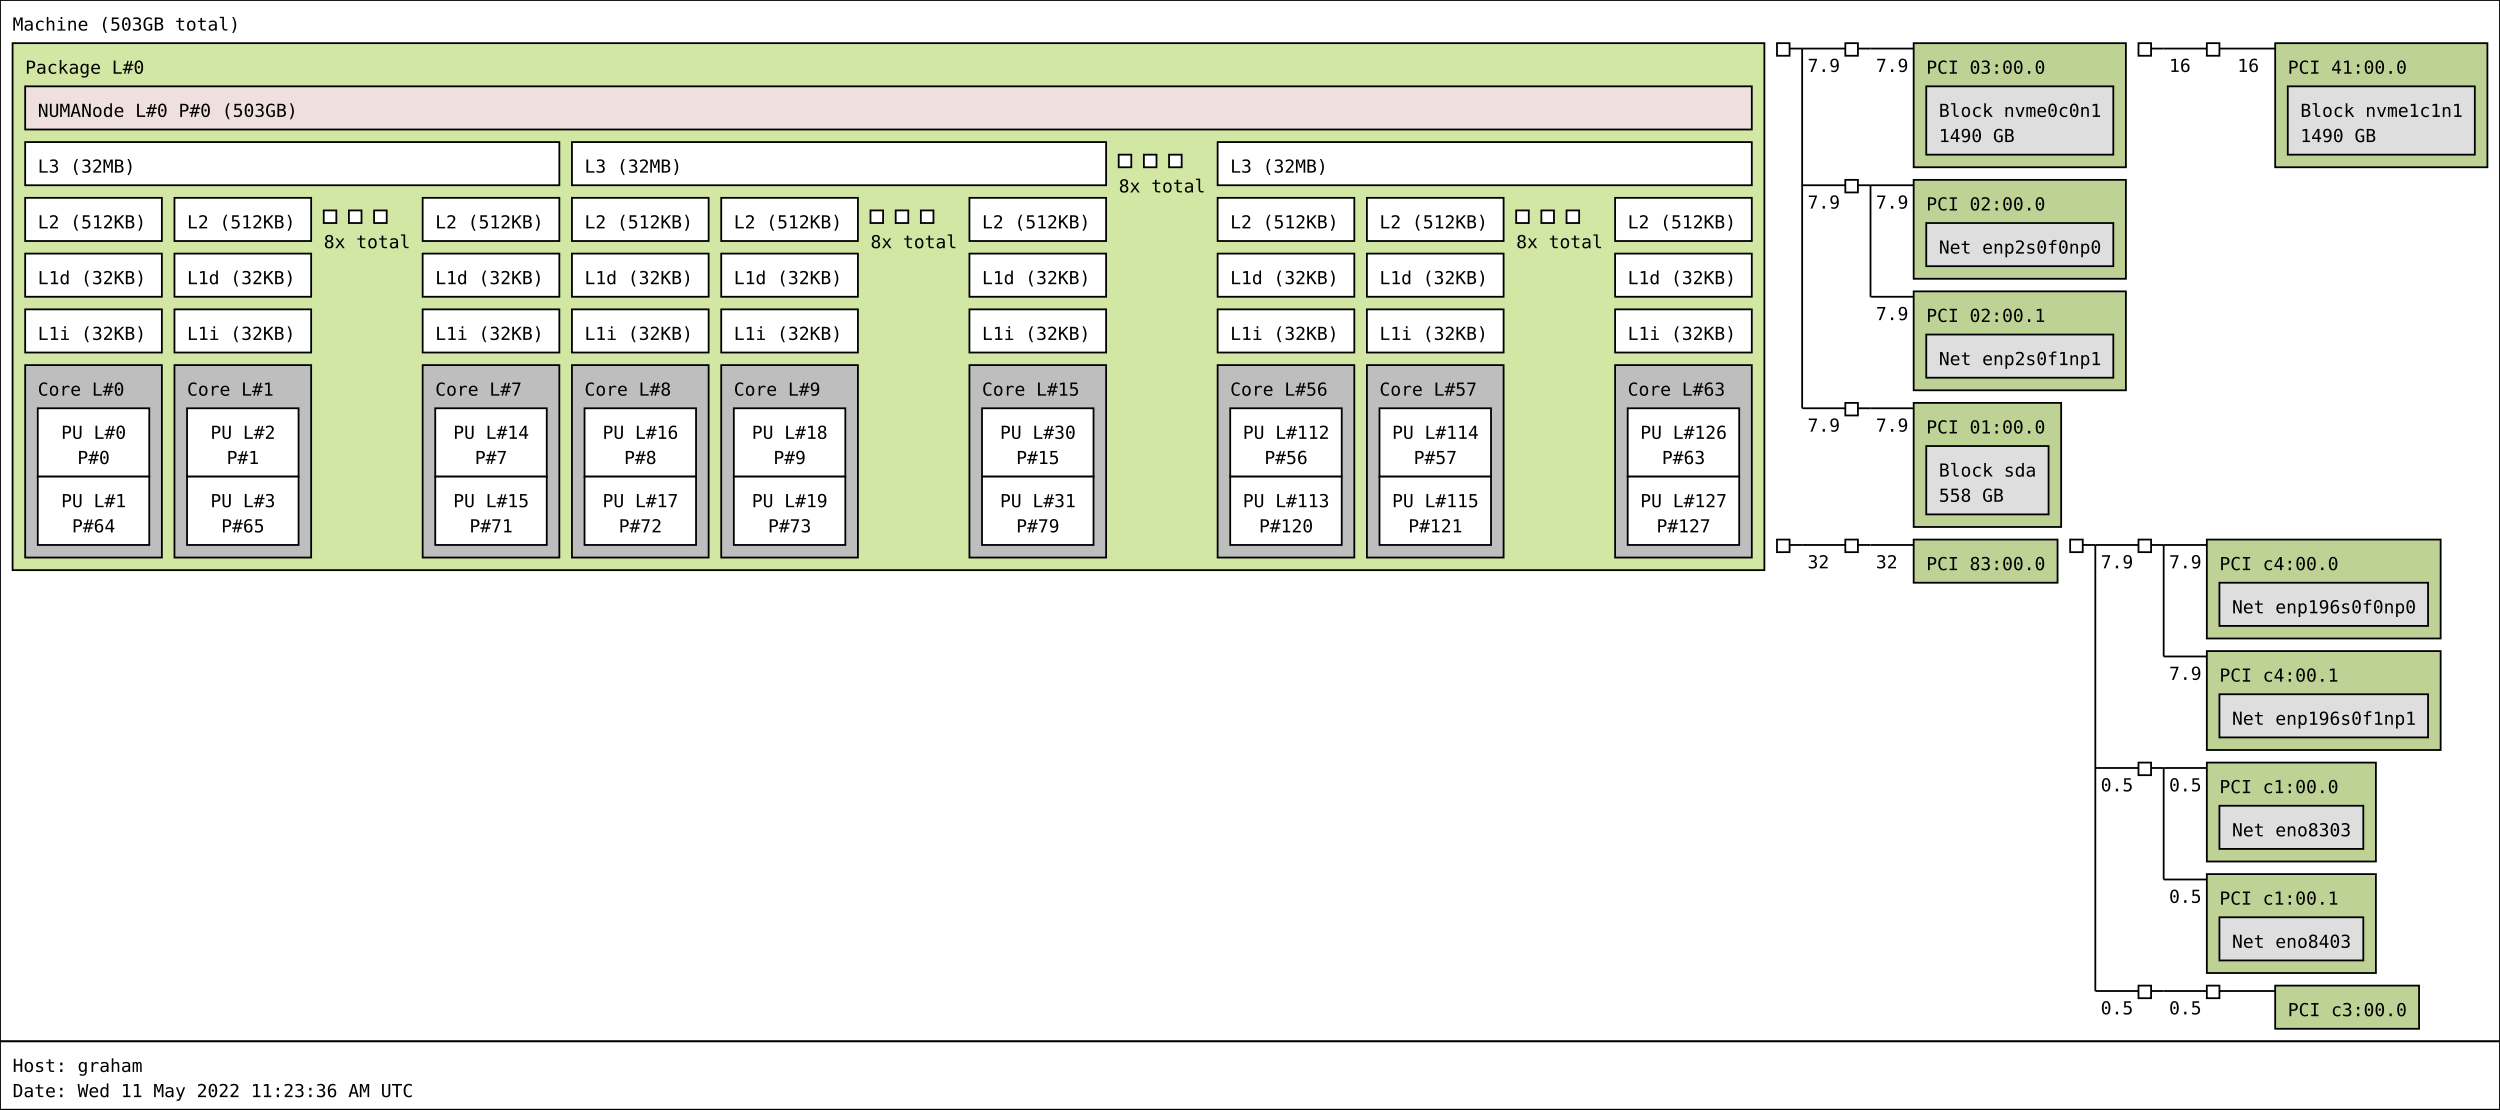
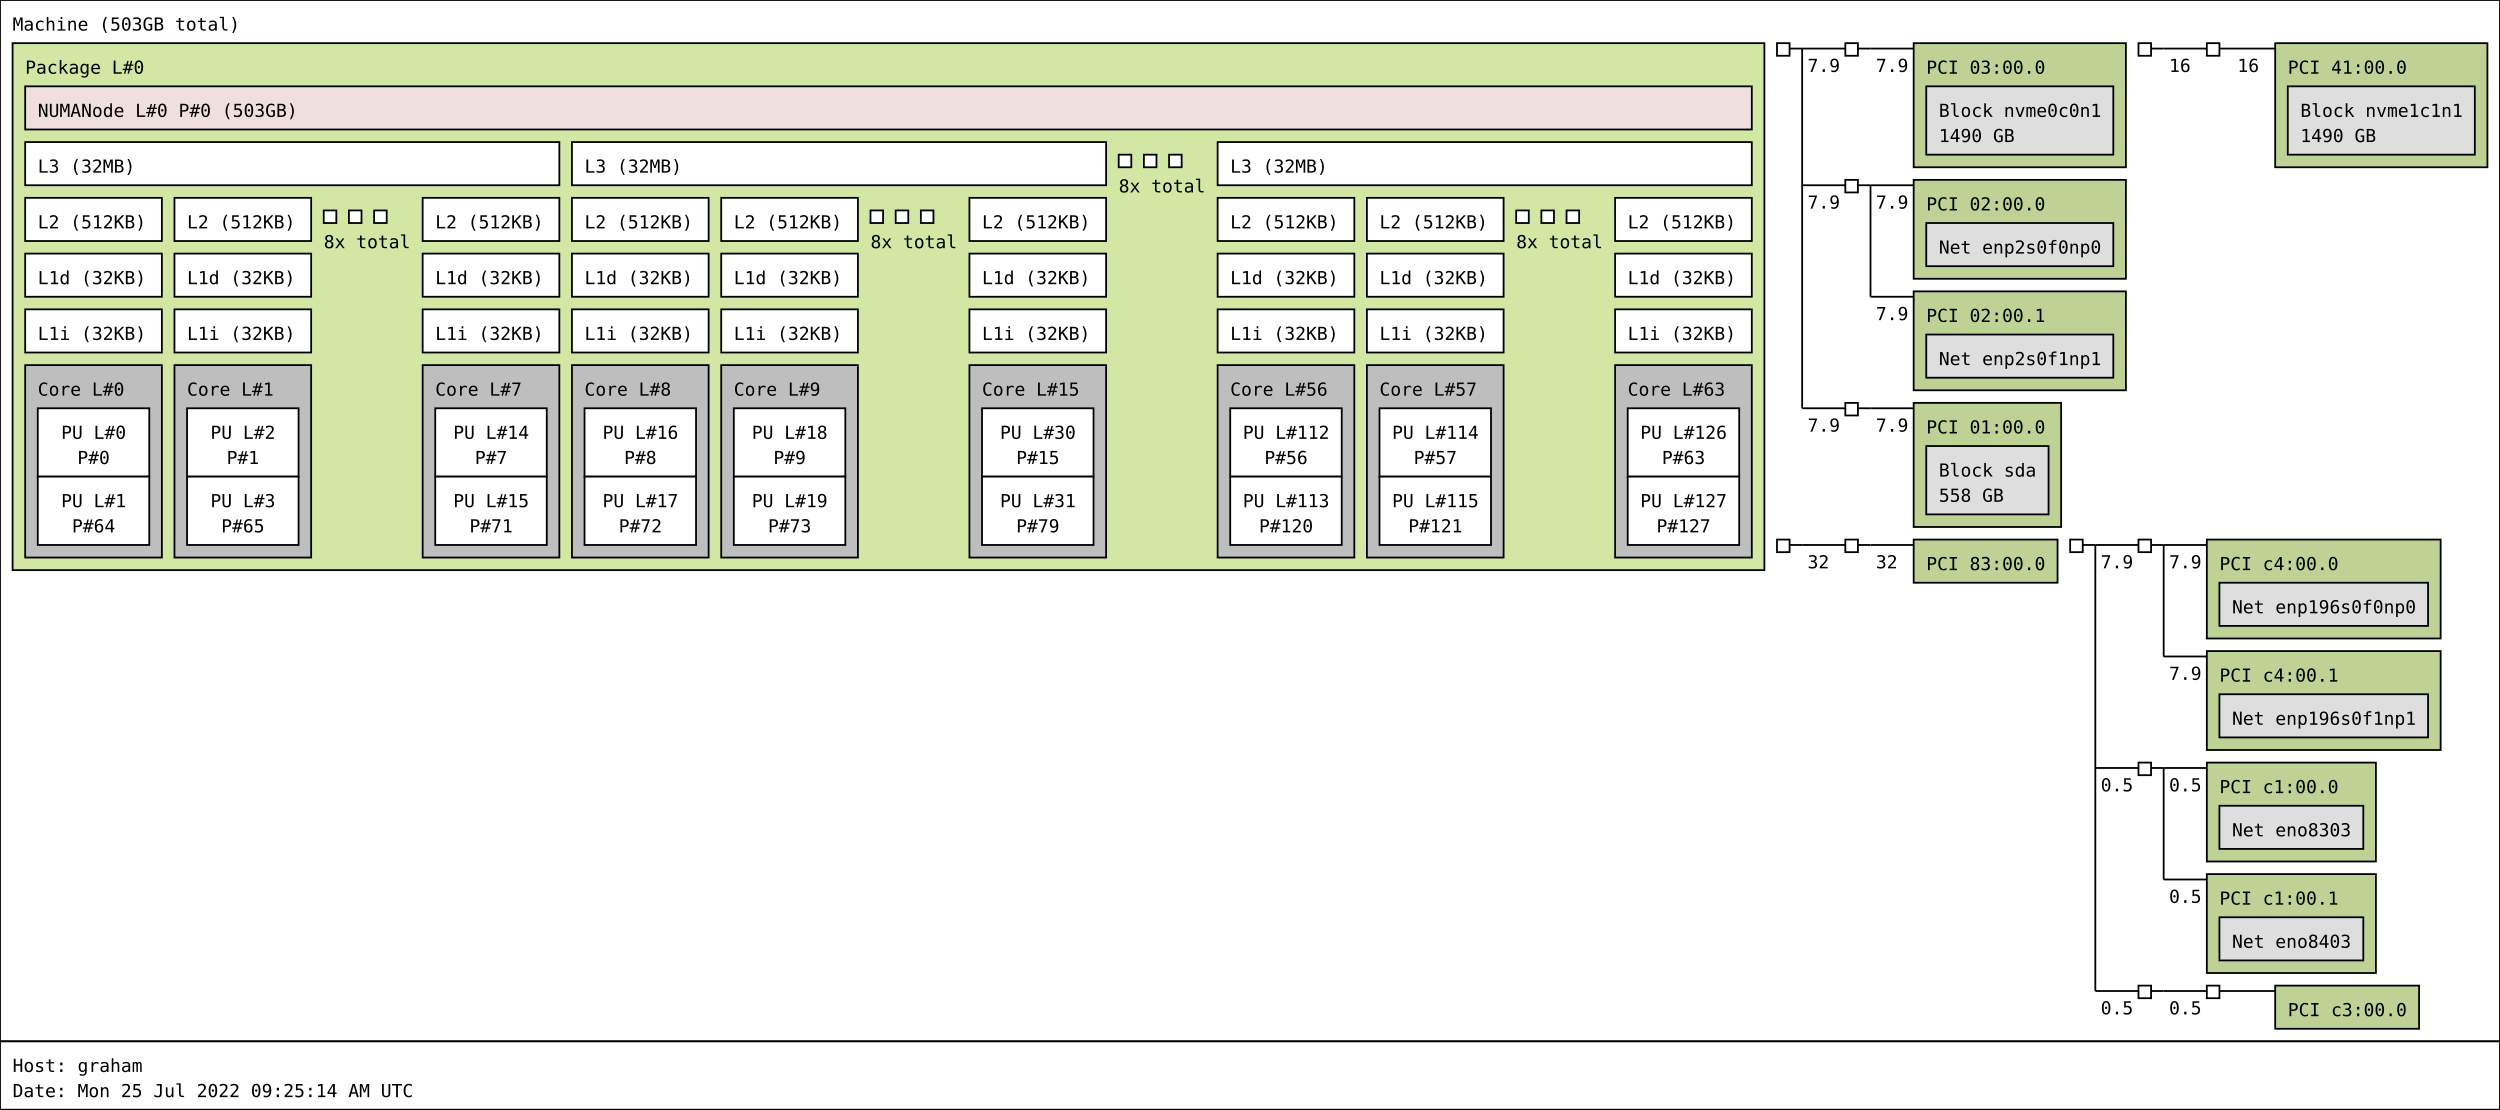
<svg xmlns="http://www.w3.org/2000/svg" width="1390px" height="617px" viewBox="0 0 1390px 617px" version="1.1">
  <rect id="Machine_0_rect" class="Machine" x="0" y="0" width="1390" height="579" fill="rgb(255,255,255)" stroke="rgb(0,0,0)" stroke-width="1" />
  <text id="Machine_0_text" class="Machine" font-family="Monospace" x="7" y="17" fill="rgb(0,0,0)" font-size="10px">Machine (503GB total)</text>
  <rect id="Package_0_rect" class="Package" x="7" y="24" width="974" height="293" fill="rgb(210,231,164)" stroke="rgb(0,0,0)" stroke-width="1" />
  <text id="Package_0_text" class="Package" font-family="Monospace" x="14" y="41" fill="rgb(0,0,0)" font-size="10px">Package L#0</text>
  <rect id="L3_0_rect" class="L3" x="14" y="79" width="297" height="24" fill="rgb(255,255,255)" stroke="rgb(0,0,0)" stroke-width="1" />
  <text id="L3_0_text" class="L3" font-family="Monospace" x="21" y="96" fill="rgb(0,0,0)" font-size="10px">L3 (32MB)</text>
  <rect id="L2_0_rect" class="L2" x="14" y="110" width="76" height="24" fill="rgb(255,255,255)" stroke="rgb(0,0,0)" stroke-width="1" />
  <text id="L2_0_text" class="L2" font-family="Monospace" x="21" y="127" fill="rgb(0,0,0)" font-size="10px">L2 (512KB)</text>
  <rect id="L1d_0_rect" class="L1d" x="14" y="141" width="76" height="24" fill="rgb(255,255,255)" stroke="rgb(0,0,0)" stroke-width="1" />
  <text id="L1d_0_text" class="L1d" font-family="Monospace" x="21" y="158" fill="rgb(0,0,0)" font-size="10px">L1d (32KB)</text>
  <rect id="L1i_0_rect" class="L1i" x="14" y="172" width="76" height="24" fill="rgb(255,255,255)" stroke="rgb(0,0,0)" stroke-width="1" />
  <text id="L1i_0_text" class="L1i" font-family="Monospace" x="21" y="189" fill="rgb(0,0,0)" font-size="10px">L1i (32KB)</text>
  <rect id="Core_0_rect" class="Core" x="14" y="203" width="76" height="107" fill="rgb(190,190,190)" stroke="rgb(0,0,0)" stroke-width="1" />
  <text id="Core_0_text" class="Core" font-family="Monospace" x="21" y="220" fill="rgb(0,0,0)" font-size="10px">Core L#0</text>
  <rect id="PU_0_rect" class="PU" x="21" y="227" width="62" height="38" fill="rgb(255,255,255)" stroke="rgb(0,0,0)" stroke-width="1" />
  <text id="PU_0_text" class="PU" font-family="Monospace" x="34" y="244" fill="rgb(0,0,0)" font-size="10px">PU L#0</text>
  <text id="PU_0_text_1" class="PU" font-family="Monospace" x="43" y="258" fill="rgb(0,0,0)" font-size="10px">P#0</text>
  <rect id="PU_1_rect" class="PU" x="21" y="265" width="62" height="38" fill="rgb(255,255,255)" stroke="rgb(0,0,0)" stroke-width="1" />
  <text id="PU_1_text" class="PU" font-family="Monospace" x="34" y="282" fill="rgb(0,0,0)" font-size="10px">PU L#1</text>
  <text id="PU_1_text_1" class="PU" font-family="Monospace" x="40" y="296" fill="rgb(0,0,0)" font-size="10px">P#64</text>
  <rect id="L2_1_rect" class="L2" x="97" y="110" width="76" height="24" fill="rgb(255,255,255)" stroke="rgb(0,0,0)" stroke-width="1" />
  <text id="L2_1_text" class="L2" font-family="Monospace" x="104" y="127" fill="rgb(0,0,0)" font-size="10px">L2 (512KB)</text>
  <rect id="L1d_1_rect" class="L1d" x="97" y="141" width="76" height="24" fill="rgb(255,255,255)" stroke="rgb(0,0,0)" stroke-width="1" />
  <text id="L1d_1_text" class="L1d" font-family="Monospace" x="104" y="158" fill="rgb(0,0,0)" font-size="10px">L1d (32KB)</text>
  <rect id="L1i_1_rect" class="L1i" x="97" y="172" width="76" height="24" fill="rgb(255,255,255)" stroke="rgb(0,0,0)" stroke-width="1" />
  <text id="L1i_1_text" class="L1i" font-family="Monospace" x="104" y="189" fill="rgb(0,0,0)" font-size="10px">L1i (32KB)</text>
  <rect id="Core_1_rect" class="Core" x="97" y="203" width="76" height="107" fill="rgb(190,190,190)" stroke="rgb(0,0,0)" stroke-width="1" />
  <text id="Core_1_text" class="Core" font-family="Monospace" x="104" y="220" fill="rgb(0,0,0)" font-size="10px">Core L#1</text>
  <rect id="PU_2_rect" class="PU" x="104" y="227" width="62" height="38" fill="rgb(255,255,255)" stroke="rgb(0,0,0)" stroke-width="1" />
  <text id="PU_2_text" class="PU" font-family="Monospace" x="117" y="244" fill="rgb(0,0,0)" font-size="10px">PU L#2</text>
  <text id="PU_2_text_1" class="PU" font-family="Monospace" x="126" y="258" fill="rgb(0,0,0)" font-size="10px">P#1</text>
  <rect id="PU_3_rect" class="PU" x="104" y="265" width="62" height="38" fill="rgb(255,255,255)" stroke="rgb(0,0,0)" stroke-width="1" />
  <text id="PU_3_text" class="PU" font-family="Monospace" x="117" y="282" fill="rgb(0,0,0)" font-size="10px">PU L#3</text>
  <text id="PU_3_text_1" class="PU" font-family="Monospace" x="123" y="296" fill="rgb(0,0,0)" font-size="10px">P#65</text>
  <rect id="L2_2_rect" class="L2" x="180" y="117" width="7" height="7" fill="rgb(255,255,255)" stroke="rgb(0,0,0)" stroke-width="1" />
  <rect id="L2_2_rect" class="L2" x="194" y="117" width="7" height="7" fill="rgb(255,255,255)" stroke="rgb(0,0,0)" stroke-width="1" />
  <rect id="L2_2_rect" class="L2" x="208" y="117" width="7" height="7" fill="rgb(255,255,255)" stroke="rgb(0,0,0)" stroke-width="1" />
  <text id="L2_2_text" class="L2" font-family="Monospace" x="180" y="138" fill="rgb(0,0,0)" font-size="10px">8x total</text>
  <rect id="L2_7_rect" class="L2" x="235" y="110" width="76" height="24" fill="rgb(255,255,255)" stroke="rgb(0,0,0)" stroke-width="1" />
  <text id="L2_7_text" class="L2" font-family="Monospace" x="242" y="127" fill="rgb(0,0,0)" font-size="10px">L2 (512KB)</text>
  <rect id="L1d_7_rect" class="L1d" x="235" y="141" width="76" height="24" fill="rgb(255,255,255)" stroke="rgb(0,0,0)" stroke-width="1" />
  <text id="L1d_7_text" class="L1d" font-family="Monospace" x="242" y="158" fill="rgb(0,0,0)" font-size="10px">L1d (32KB)</text>
  <rect id="L1i_7_rect" class="L1i" x="235" y="172" width="76" height="24" fill="rgb(255,255,255)" stroke="rgb(0,0,0)" stroke-width="1" />
  <text id="L1i_7_text" class="L1i" font-family="Monospace" x="242" y="189" fill="rgb(0,0,0)" font-size="10px">L1i (32KB)</text>
  <rect id="Core_7_rect" class="Core" x="235" y="203" width="76" height="107" fill="rgb(190,190,190)" stroke="rgb(0,0,0)" stroke-width="1" />
  <text id="Core_7_text" class="Core" font-family="Monospace" x="242" y="220" fill="rgb(0,0,0)" font-size="10px">Core L#7</text>
  <rect id="PU_14_rect" class="PU" x="242" y="227" width="62" height="38" fill="rgb(255,255,255)" stroke="rgb(0,0,0)" stroke-width="1" />
  <text id="PU_14_text" class="PU" font-family="Monospace" x="252" y="244" fill="rgb(0,0,0)" font-size="10px">PU L#14</text>
  <text id="PU_14_text_1" class="PU" font-family="Monospace" x="264" y="258" fill="rgb(0,0,0)" font-size="10px">P#7</text>
  <rect id="PU_15_rect" class="PU" x="242" y="265" width="62" height="38" fill="rgb(255,255,255)" stroke="rgb(0,0,0)" stroke-width="1" />
  <text id="PU_15_text" class="PU" font-family="Monospace" x="252" y="282" fill="rgb(0,0,0)" font-size="10px">PU L#15</text>
  <text id="PU_15_text_1" class="PU" font-family="Monospace" x="261" y="296" fill="rgb(0,0,0)" font-size="10px">P#71</text>
  <rect id="L3_1_rect" class="L3" x="318" y="79" width="297" height="24" fill="rgb(255,255,255)" stroke="rgb(0,0,0)" stroke-width="1" />
  <text id="L3_1_text" class="L3" font-family="Monospace" x="325" y="96" fill="rgb(0,0,0)" font-size="10px">L3 (32MB)</text>
  <rect id="L2_8_rect" class="L2" x="318" y="110" width="76" height="24" fill="rgb(255,255,255)" stroke="rgb(0,0,0)" stroke-width="1" />
  <text id="L2_8_text" class="L2" font-family="Monospace" x="325" y="127" fill="rgb(0,0,0)" font-size="10px">L2 (512KB)</text>
  <rect id="L1d_8_rect" class="L1d" x="318" y="141" width="76" height="24" fill="rgb(255,255,255)" stroke="rgb(0,0,0)" stroke-width="1" />
  <text id="L1d_8_text" class="L1d" font-family="Monospace" x="325" y="158" fill="rgb(0,0,0)" font-size="10px">L1d (32KB)</text>
  <rect id="L1i_8_rect" class="L1i" x="318" y="172" width="76" height="24" fill="rgb(255,255,255)" stroke="rgb(0,0,0)" stroke-width="1" />
  <text id="L1i_8_text" class="L1i" font-family="Monospace" x="325" y="189" fill="rgb(0,0,0)" font-size="10px">L1i (32KB)</text>
  <rect id="Core_8_rect" class="Core" x="318" y="203" width="76" height="107" fill="rgb(190,190,190)" stroke="rgb(0,0,0)" stroke-width="1" />
  <text id="Core_8_text" class="Core" font-family="Monospace" x="325" y="220" fill="rgb(0,0,0)" font-size="10px">Core L#8</text>
  <rect id="PU_16_rect" class="PU" x="325" y="227" width="62" height="38" fill="rgb(255,255,255)" stroke="rgb(0,0,0)" stroke-width="1" />
  <text id="PU_16_text" class="PU" font-family="Monospace" x="335" y="244" fill="rgb(0,0,0)" font-size="10px">PU L#16</text>
  <text id="PU_16_text_1" class="PU" font-family="Monospace" x="347" y="258" fill="rgb(0,0,0)" font-size="10px">P#8</text>
  <rect id="PU_17_rect" class="PU" x="325" y="265" width="62" height="38" fill="rgb(255,255,255)" stroke="rgb(0,0,0)" stroke-width="1" />
  <text id="PU_17_text" class="PU" font-family="Monospace" x="335" y="282" fill="rgb(0,0,0)" font-size="10px">PU L#17</text>
  <text id="PU_17_text_1" class="PU" font-family="Monospace" x="344" y="296" fill="rgb(0,0,0)" font-size="10px">P#72</text>
  <rect id="L2_9_rect" class="L2" x="401" y="110" width="76" height="24" fill="rgb(255,255,255)" stroke="rgb(0,0,0)" stroke-width="1" />
  <text id="L2_9_text" class="L2" font-family="Monospace" x="408" y="127" fill="rgb(0,0,0)" font-size="10px">L2 (512KB)</text>
  <rect id="L1d_9_rect" class="L1d" x="401" y="141" width="76" height="24" fill="rgb(255,255,255)" stroke="rgb(0,0,0)" stroke-width="1" />
  <text id="L1d_9_text" class="L1d" font-family="Monospace" x="408" y="158" fill="rgb(0,0,0)" font-size="10px">L1d (32KB)</text>
  <rect id="L1i_9_rect" class="L1i" x="401" y="172" width="76" height="24" fill="rgb(255,255,255)" stroke="rgb(0,0,0)" stroke-width="1" />
  <text id="L1i_9_text" class="L1i" font-family="Monospace" x="408" y="189" fill="rgb(0,0,0)" font-size="10px">L1i (32KB)</text>
  <rect id="Core_9_rect" class="Core" x="401" y="203" width="76" height="107" fill="rgb(190,190,190)" stroke="rgb(0,0,0)" stroke-width="1" />
  <text id="Core_9_text" class="Core" font-family="Monospace" x="408" y="220" fill="rgb(0,0,0)" font-size="10px">Core L#9</text>
  <rect id="PU_18_rect" class="PU" x="408" y="227" width="62" height="38" fill="rgb(255,255,255)" stroke="rgb(0,0,0)" stroke-width="1" />
  <text id="PU_18_text" class="PU" font-family="Monospace" x="418" y="244" fill="rgb(0,0,0)" font-size="10px">PU L#18</text>
  <text id="PU_18_text_1" class="PU" font-family="Monospace" x="430" y="258" fill="rgb(0,0,0)" font-size="10px">P#9</text>
  <rect id="PU_19_rect" class="PU" x="408" y="265" width="62" height="38" fill="rgb(255,255,255)" stroke="rgb(0,0,0)" stroke-width="1" />
  <text id="PU_19_text" class="PU" font-family="Monospace" x="418" y="282" fill="rgb(0,0,0)" font-size="10px">PU L#19</text>
  <text id="PU_19_text_1" class="PU" font-family="Monospace" x="427" y="296" fill="rgb(0,0,0)" font-size="10px">P#73</text>
  <rect id="L2_10_rect" class="L2" x="484" y="117" width="7" height="7" fill="rgb(255,255,255)" stroke="rgb(0,0,0)" stroke-width="1" />
  <rect id="L2_10_rect" class="L2" x="498" y="117" width="7" height="7" fill="rgb(255,255,255)" stroke="rgb(0,0,0)" stroke-width="1" />
  <rect id="L2_10_rect" class="L2" x="512" y="117" width="7" height="7" fill="rgb(255,255,255)" stroke="rgb(0,0,0)" stroke-width="1" />
  <text id="L2_10_text" class="L2" font-family="Monospace" x="484" y="138" fill="rgb(0,0,0)" font-size="10px">8x total</text>
  <rect id="L2_15_rect" class="L2" x="539" y="110" width="76" height="24" fill="rgb(255,255,255)" stroke="rgb(0,0,0)" stroke-width="1" />
  <text id="L2_15_text" class="L2" font-family="Monospace" x="546" y="127" fill="rgb(0,0,0)" font-size="10px">L2 (512KB)</text>
  <rect id="L1d_15_rect" class="L1d" x="539" y="141" width="76" height="24" fill="rgb(255,255,255)" stroke="rgb(0,0,0)" stroke-width="1" />
  <text id="L1d_15_text" class="L1d" font-family="Monospace" x="546" y="158" fill="rgb(0,0,0)" font-size="10px">L1d (32KB)</text>
  <rect id="L1i_15_rect" class="L1i" x="539" y="172" width="76" height="24" fill="rgb(255,255,255)" stroke="rgb(0,0,0)" stroke-width="1" />
  <text id="L1i_15_text" class="L1i" font-family="Monospace" x="546" y="189" fill="rgb(0,0,0)" font-size="10px">L1i (32KB)</text>
  <rect id="Core_15_rect" class="Core" x="539" y="203" width="76" height="107" fill="rgb(190,190,190)" stroke="rgb(0,0,0)" stroke-width="1" />
  <text id="Core_15_text" class="Core" font-family="Monospace" x="546" y="220" fill="rgb(0,0,0)" font-size="10px">Core L#15</text>
  <rect id="PU_30_rect" class="PU" x="546" y="227" width="62" height="38" fill="rgb(255,255,255)" stroke="rgb(0,0,0)" stroke-width="1" />
  <text id="PU_30_text" class="PU" font-family="Monospace" x="556" y="244" fill="rgb(0,0,0)" font-size="10px">PU L#30</text>
  <text id="PU_30_text_1" class="PU" font-family="Monospace" x="565" y="258" fill="rgb(0,0,0)" font-size="10px">P#15</text>
  <rect id="PU_31_rect" class="PU" x="546" y="265" width="62" height="38" fill="rgb(255,255,255)" stroke="rgb(0,0,0)" stroke-width="1" />
  <text id="PU_31_text" class="PU" font-family="Monospace" x="556" y="282" fill="rgb(0,0,0)" font-size="10px">PU L#31</text>
  <text id="PU_31_text_1" class="PU" font-family="Monospace" x="565" y="296" fill="rgb(0,0,0)" font-size="10px">P#79</text>
  <rect id="L3_2_rect" class="L3" x="622" y="86" width="7" height="7" fill="rgb(255,255,255)" stroke="rgb(0,0,0)" stroke-width="1" />
  <rect id="L3_2_rect" class="L3" x="636" y="86" width="7" height="7" fill="rgb(255,255,255)" stroke="rgb(0,0,0)" stroke-width="1" />
  <rect id="L3_2_rect" class="L3" x="650" y="86" width="7" height="7" fill="rgb(255,255,255)" stroke="rgb(0,0,0)" stroke-width="1" />
  <text id="L3_2_text" class="L3" font-family="Monospace" x="622" y="107" fill="rgb(0,0,0)" font-size="10px">8x total</text>
  <rect id="L3_7_rect" class="L3" x="677" y="79" width="297" height="24" fill="rgb(255,255,255)" stroke="rgb(0,0,0)" stroke-width="1" />
  <text id="L3_7_text" class="L3" font-family="Monospace" x="684" y="96" fill="rgb(0,0,0)" font-size="10px">L3 (32MB)</text>
  <rect id="L2_56_rect" class="L2" x="677" y="110" width="76" height="24" fill="rgb(255,255,255)" stroke="rgb(0,0,0)" stroke-width="1" />
  <text id="L2_56_text" class="L2" font-family="Monospace" x="684" y="127" fill="rgb(0,0,0)" font-size="10px">L2 (512KB)</text>
  <rect id="L1d_56_rect" class="L1d" x="677" y="141" width="76" height="24" fill="rgb(255,255,255)" stroke="rgb(0,0,0)" stroke-width="1" />
  <text id="L1d_56_text" class="L1d" font-family="Monospace" x="684" y="158" fill="rgb(0,0,0)" font-size="10px">L1d (32KB)</text>
  <rect id="L1i_56_rect" class="L1i" x="677" y="172" width="76" height="24" fill="rgb(255,255,255)" stroke="rgb(0,0,0)" stroke-width="1" />
  <text id="L1i_56_text" class="L1i" font-family="Monospace" x="684" y="189" fill="rgb(0,0,0)" font-size="10px">L1i (32KB)</text>
  <rect id="Core_56_rect" class="Core" x="677" y="203" width="76" height="107" fill="rgb(190,190,190)" stroke="rgb(0,0,0)" stroke-width="1" />
  <text id="Core_56_text" class="Core" font-family="Monospace" x="684" y="220" fill="rgb(0,0,0)" font-size="10px">Core L#56</text>
  <rect id="PU_112_rect" class="PU" x="684" y="227" width="62" height="38" fill="rgb(255,255,255)" stroke="rgb(0,0,0)" stroke-width="1" />
  <text id="PU_112_text" class="PU" font-family="Monospace" x="691" y="244" fill="rgb(0,0,0)" font-size="10px">PU L#112</text>
  <text id="PU_112_text_1" class="PU" font-family="Monospace" x="703" y="258" fill="rgb(0,0,0)" font-size="10px">P#56</text>
  <rect id="PU_113_rect" class="PU" x="684" y="265" width="62" height="38" fill="rgb(255,255,255)" stroke="rgb(0,0,0)" stroke-width="1" />
  <text id="PU_113_text" class="PU" font-family="Monospace" x="691" y="282" fill="rgb(0,0,0)" font-size="10px">PU L#113</text>
  <text id="PU_113_text_1" class="PU" font-family="Monospace" x="700" y="296" fill="rgb(0,0,0)" font-size="10px">P#120</text>
  <rect id="L2_57_rect" class="L2" x="760" y="110" width="76" height="24" fill="rgb(255,255,255)" stroke="rgb(0,0,0)" stroke-width="1" />
  <text id="L2_57_text" class="L2" font-family="Monospace" x="767" y="127" fill="rgb(0,0,0)" font-size="10px">L2 (512KB)</text>
  <rect id="L1d_57_rect" class="L1d" x="760" y="141" width="76" height="24" fill="rgb(255,255,255)" stroke="rgb(0,0,0)" stroke-width="1" />
  <text id="L1d_57_text" class="L1d" font-family="Monospace" x="767" y="158" fill="rgb(0,0,0)" font-size="10px">L1d (32KB)</text>
  <rect id="L1i_57_rect" class="L1i" x="760" y="172" width="76" height="24" fill="rgb(255,255,255)" stroke="rgb(0,0,0)" stroke-width="1" />
  <text id="L1i_57_text" class="L1i" font-family="Monospace" x="767" y="189" fill="rgb(0,0,0)" font-size="10px">L1i (32KB)</text>
  <rect id="Core_57_rect" class="Core" x="760" y="203" width="76" height="107" fill="rgb(190,190,190)" stroke="rgb(0,0,0)" stroke-width="1" />
  <text id="Core_57_text" class="Core" font-family="Monospace" x="767" y="220" fill="rgb(0,0,0)" font-size="10px">Core L#57</text>
  <rect id="PU_114_rect" class="PU" x="767" y="227" width="62" height="38" fill="rgb(255,255,255)" stroke="rgb(0,0,0)" stroke-width="1" />
  <text id="PU_114_text" class="PU" font-family="Monospace" x="774" y="244" fill="rgb(0,0,0)" font-size="10px">PU L#114</text>
  <text id="PU_114_text_1" class="PU" font-family="Monospace" x="786" y="258" fill="rgb(0,0,0)" font-size="10px">P#57</text>
  <rect id="PU_115_rect" class="PU" x="767" y="265" width="62" height="38" fill="rgb(255,255,255)" stroke="rgb(0,0,0)" stroke-width="1" />
  <text id="PU_115_text" class="PU" font-family="Monospace" x="774" y="282" fill="rgb(0,0,0)" font-size="10px">PU L#115</text>
  <text id="PU_115_text_1" class="PU" font-family="Monospace" x="783" y="296" fill="rgb(0,0,0)" font-size="10px">P#121</text>
  <rect id="L2_58_rect" class="L2" x="843" y="117" width="7" height="7" fill="rgb(255,255,255)" stroke="rgb(0,0,0)" stroke-width="1" />
  <rect id="L2_58_rect" class="L2" x="857" y="117" width="7" height="7" fill="rgb(255,255,255)" stroke="rgb(0,0,0)" stroke-width="1" />
  <rect id="L2_58_rect" class="L2" x="871" y="117" width="7" height="7" fill="rgb(255,255,255)" stroke="rgb(0,0,0)" stroke-width="1" />
  <text id="L2_58_text" class="L2" font-family="Monospace" x="843" y="138" fill="rgb(0,0,0)" font-size="10px">8x total</text>
  <rect id="L2_63_rect" class="L2" x="898" y="110" width="76" height="24" fill="rgb(255,255,255)" stroke="rgb(0,0,0)" stroke-width="1" />
  <text id="L2_63_text" class="L2" font-family="Monospace" x="905" y="127" fill="rgb(0,0,0)" font-size="10px">L2 (512KB)</text>
  <rect id="L1d_63_rect" class="L1d" x="898" y="141" width="76" height="24" fill="rgb(255,255,255)" stroke="rgb(0,0,0)" stroke-width="1" />
  <text id="L1d_63_text" class="L1d" font-family="Monospace" x="905" y="158" fill="rgb(0,0,0)" font-size="10px">L1d (32KB)</text>
  <rect id="L1i_63_rect" class="L1i" x="898" y="172" width="76" height="24" fill="rgb(255,255,255)" stroke="rgb(0,0,0)" stroke-width="1" />
  <text id="L1i_63_text" class="L1i" font-family="Monospace" x="905" y="189" fill="rgb(0,0,0)" font-size="10px">L1i (32KB)</text>
  <rect id="Core_63_rect" class="Core" x="898" y="203" width="76" height="107" fill="rgb(190,190,190)" stroke="rgb(0,0,0)" stroke-width="1" />
  <text id="Core_63_text" class="Core" font-family="Monospace" x="905" y="220" fill="rgb(0,0,0)" font-size="10px">Core L#63</text>
  <rect id="PU_126_rect" class="PU" x="905" y="227" width="62" height="38" fill="rgb(255,255,255)" stroke="rgb(0,0,0)" stroke-width="1" />
  <text id="PU_126_text" class="PU" font-family="Monospace" x="912" y="244" fill="rgb(0,0,0)" font-size="10px">PU L#126</text>
  <text id="PU_126_text_1" class="PU" font-family="Monospace" x="924" y="258" fill="rgb(0,0,0)" font-size="10px">P#63</text>
  <rect id="PU_127_rect" class="PU" x="905" y="265" width="62" height="38" fill="rgb(255,255,255)" stroke="rgb(0,0,0)" stroke-width="1" />
  <text id="PU_127_text" class="PU" font-family="Monospace" x="912" y="282" fill="rgb(0,0,0)" font-size="10px">PU L#127</text>
  <text id="PU_127_text_1" class="PU" font-family="Monospace" x="921" y="296" fill="rgb(0,0,0)" font-size="10px">P#127</text>
  <rect id="NUMANode_0_rect" class="NUMANode" x="14" y="48" width="960" height="24" fill="rgb(239,223,222)" stroke="rgb(0,0,0)" stroke-width="1" />
  <text id="NUMANode_0_text" class="NUMANode" font-family="Monospace" x="21" y="65" fill="rgb(0,0,0)" font-size="10px">NUMANode L#0 P#0 (503GB)</text>
  <rect id="HostBridge_0_rect" class="HostBridge" x="988" y="24" width="7" height="7" fill="rgb(255,255,255)" stroke="rgb(0,0,0)" stroke-width="1" />
  <line id="HostBridge_0_line" class="HostBridge" x1="995" y1="27" x2="1002" y2="27" stroke="rgb(0,0,0)" stroke-width="1" />
  <line id="HostBridge_0_line_2" class="HostBridge" x1="1002" y1="27" x2="1026" y2="27" stroke="rgb(0,0,0)" stroke-width="1" />
  <text id="HostBridge_0_text_2" class="HostBridge" font-family="Monospace" x="1005" y="40" fill="rgb(0,0,0)" font-size="10px">7.9</text>
  <line id="HostBridge_0_line_3" class="HostBridge" x1="1002" y1="103" x2="1026" y2="103" stroke="rgb(0,0,0)" stroke-width="1" />
  <text id="HostBridge_0_text_3" class="HostBridge" font-family="Monospace" x="1005" y="116" fill="rgb(0,0,0)" font-size="10px">7.9</text>
  <line id="HostBridge_0_line_4" class="HostBridge" x1="1002" y1="227" x2="1026" y2="227" stroke="rgb(0,0,0)" stroke-width="1" />
  <text id="HostBridge_0_text_4" class="HostBridge" font-family="Monospace" x="1005" y="240" fill="rgb(0,0,0)" font-size="10px">7.9</text>
  <line id="HostBridge_0_line_1" class="HostBridge" x1="1002" y1="27" x2="1002" y2="227" stroke="rgb(0,0,0)" stroke-width="1" />
  <rect id="PCIBridge_1_rect" class="PCIBridge" x="1026" y="24" width="7" height="7" fill="rgb(255,255,255)" stroke="rgb(0,0,0)" stroke-width="1" />
  <line id="PCIBridge_1_line" class="PCIBridge" x1="1033" y1="27" x2="1040" y2="27" stroke="rgb(0,0,0)" stroke-width="1" />
  <line id="PCIBridge_1_line_2" class="PCIBridge" x1="1040" y1="27" x2="1064" y2="27" stroke="rgb(0,0,0)" stroke-width="1" />
  <text id="PCIBridge_1_text_2" class="PCIBridge" font-family="Monospace" x="1043" y="40" fill="rgb(0,0,0)" font-size="10px">7.9</text>
  <line id="PCIBridge_1_line_1" class="PCIBridge" x1="1040" y1="27" x2="1040" y2="27" stroke="rgb(0,0,0)" stroke-width="1" />
  <rect id="PCI_0_rect" class="PCI" x="1064" y="24" width="118" height="69" fill="rgb(190,210,149)" stroke="rgb(0,0,0)" stroke-width="1" />
  <text id="PCI_0_text" class="PCI" font-family="Monospace" x="1071" y="41" fill="rgb(0,0,0)" font-size="10px">PCI 03:00.0</text>
  <rect id="Block_0_rect" class="Block" x="1071" y="48" width="104" height="38" fill="rgb(222,222,222)" stroke="rgb(0,0,0)" stroke-width="1" />
  <text id="Block_0_text" class="Block" font-family="Monospace" x="1078" y="65" fill="rgb(0,0,0)" font-size="10px">Block nvme0c0n1</text>
  <text id="Block_0_text_1" class="Block" font-family="Monospace" x="1078" y="79" fill="rgb(0,0,0)" font-size="10px">1490 GB</text>
  <rect id="PCIBridge_2_rect" class="PCIBridge" x="1026" y="100" width="7" height="7" fill="rgb(255,255,255)" stroke="rgb(0,0,0)" stroke-width="1" />
  <line id="PCIBridge_2_line" class="PCIBridge" x1="1033" y1="103" x2="1040" y2="103" stroke="rgb(0,0,0)" stroke-width="1" />
  <line id="PCIBridge_2_line_2" class="PCIBridge" x1="1040" y1="103" x2="1064" y2="103" stroke="rgb(0,0,0)" stroke-width="1" />
  <text id="PCIBridge_2_text_2" class="PCIBridge" font-family="Monospace" x="1043" y="116" fill="rgb(0,0,0)" font-size="10px">7.9</text>
  <line id="PCIBridge_2_line_3" class="PCIBridge" x1="1040" y1="165" x2="1064" y2="165" stroke="rgb(0,0,0)" stroke-width="1" />
  <text id="PCIBridge_2_text_3" class="PCIBridge" font-family="Monospace" x="1043" y="178" fill="rgb(0,0,0)" font-size="10px">7.9</text>
  <line id="PCIBridge_2_line_1" class="PCIBridge" x1="1040" y1="103" x2="1040" y2="165" stroke="rgb(0,0,0)" stroke-width="1" />
  <rect id="PCI_1_rect" class="PCI" x="1064" y="100" width="118" height="55" fill="rgb(190,210,149)" stroke="rgb(0,0,0)" stroke-width="1" />
  <text id="PCI_1_text" class="PCI" font-family="Monospace" x="1071" y="117" fill="rgb(0,0,0)" font-size="10px">PCI 02:00.0</text>
  <rect id="Net_1_rect" class="Net" x="1071" y="124" width="104" height="24" fill="rgb(222,222,222)" stroke="rgb(0,0,0)" stroke-width="1" />
  <text id="Net_1_text" class="Net" font-family="Monospace" x="1078" y="141" fill="rgb(0,0,0)" font-size="10px">Net enp2s0f0np0</text>
  <rect id="PCI_2_rect" class="PCI" x="1064" y="162" width="118" height="55" fill="rgb(190,210,149)" stroke="rgb(0,0,0)" stroke-width="1" />
  <text id="PCI_2_text" class="PCI" font-family="Monospace" x="1071" y="179" fill="rgb(0,0,0)" font-size="10px">PCI 02:00.1</text>
  <rect id="Net_2_rect" class="Net" x="1071" y="186" width="104" height="24" fill="rgb(222,222,222)" stroke="rgb(0,0,0)" stroke-width="1" />
  <text id="Net_2_text" class="Net" font-family="Monospace" x="1078" y="203" fill="rgb(0,0,0)" font-size="10px">Net enp2s0f1np1</text>
  <rect id="PCIBridge_3_rect" class="PCIBridge" x="1026" y="224" width="7" height="7" fill="rgb(255,255,255)" stroke="rgb(0,0,0)" stroke-width="1" />
  <line id="PCIBridge_3_line" class="PCIBridge" x1="1033" y1="227" x2="1040" y2="227" stroke="rgb(0,0,0)" stroke-width="1" />
  <line id="PCIBridge_3_line_2" class="PCIBridge" x1="1040" y1="227" x2="1064" y2="227" stroke="rgb(0,0,0)" stroke-width="1" />
  <text id="PCIBridge_3_text_2" class="PCIBridge" font-family="Monospace" x="1043" y="240" fill="rgb(0,0,0)" font-size="10px">7.9</text>
  <line id="PCIBridge_3_line_1" class="PCIBridge" x1="1040" y1="227" x2="1040" y2="227" stroke="rgb(0,0,0)" stroke-width="1" />
  <rect id="PCI_3_rect" class="PCI" x="1064" y="224" width="82" height="69" fill="rgb(190,210,149)" stroke="rgb(0,0,0)" stroke-width="1" />
  <text id="PCI_3_text" class="PCI" font-family="Monospace" x="1071" y="241" fill="rgb(0,0,0)" font-size="10px">PCI 01:00.0</text>
  <rect id="Block_3_rect" class="Block" x="1071" y="248" width="68" height="38" fill="rgb(222,222,222)" stroke="rgb(0,0,0)" stroke-width="1" />
  <text id="Block_3_text" class="Block" font-family="Monospace" x="1078" y="265" fill="rgb(0,0,0)" font-size="10px">Block sda</text>
  <text id="Block_3_text_1" class="Block" font-family="Monospace" x="1078" y="279" fill="rgb(0,0,0)" font-size="10px">558 GB</text>
  <rect id="HostBridge_4_rect" class="HostBridge" x="1189" y="24" width="7" height="7" fill="rgb(255,255,255)" stroke="rgb(0,0,0)" stroke-width="1" />
  <line id="HostBridge_4_line" class="HostBridge" x1="1196" y1="27" x2="1203" y2="27" stroke="rgb(0,0,0)" stroke-width="1" />
  <line id="HostBridge_4_line_2" class="HostBridge" x1="1203" y1="27" x2="1227" y2="27" stroke="rgb(0,0,0)" stroke-width="1" />
  <text id="HostBridge_4_text_2" class="HostBridge" font-family="Monospace" x="1206" y="40" fill="rgb(0,0,0)" font-size="10px">16</text>
  <line id="HostBridge_4_line_1" class="HostBridge" x1="1203" y1="27" x2="1203" y2="27" stroke="rgb(0,0,0)" stroke-width="1" />
  <rect id="PCIBridge_5_rect" class="PCIBridge" x="1227" y="24" width="7" height="7" fill="rgb(255,255,255)" stroke="rgb(0,0,0)" stroke-width="1" />
  <line id="PCIBridge_5_line" class="PCIBridge" x1="1234" y1="27" x2="1241" y2="27" stroke="rgb(0,0,0)" stroke-width="1" />
  <line id="PCIBridge_5_line_2" class="PCIBridge" x1="1241" y1="27" x2="1265" y2="27" stroke="rgb(0,0,0)" stroke-width="1" />
  <text id="PCIBridge_5_text_2" class="PCIBridge" font-family="Monospace" x="1244" y="40" fill="rgb(0,0,0)" font-size="10px">16</text>
  <line id="PCIBridge_5_line_1" class="PCIBridge" x1="1241" y1="27" x2="1241" y2="27" stroke="rgb(0,0,0)" stroke-width="1" />
  <rect id="PCI_4_rect" class="PCI" x="1265" y="24" width="118" height="69" fill="rgb(190,210,149)" stroke="rgb(0,0,0)" stroke-width="1" />
  <text id="PCI_4_text" class="PCI" font-family="Monospace" x="1272" y="41" fill="rgb(0,0,0)" font-size="10px">PCI 41:00.0</text>
  <rect id="Block_4_rect" class="Block" x="1272" y="48" width="104" height="38" fill="rgb(222,222,222)" stroke="rgb(0,0,0)" stroke-width="1" />
  <text id="Block_4_text" class="Block" font-family="Monospace" x="1279" y="65" fill="rgb(0,0,0)" font-size="10px">Block nvme1c1n1</text>
  <text id="Block_4_text_1" class="Block" font-family="Monospace" x="1279" y="79" fill="rgb(0,0,0)" font-size="10px">1490 GB</text>
  <rect id="HostBridge_6_rect" class="HostBridge" x="988" y="300" width="7" height="7" fill="rgb(255,255,255)" stroke="rgb(0,0,0)" stroke-width="1" />
  <line id="HostBridge_6_line" class="HostBridge" x1="995" y1="303" x2="1002" y2="303" stroke="rgb(0,0,0)" stroke-width="1" />
  <line id="HostBridge_6_line_2" class="HostBridge" x1="1002" y1="303" x2="1026" y2="303" stroke="rgb(0,0,0)" stroke-width="1" />
  <text id="HostBridge_6_text_2" class="HostBridge" font-family="Monospace" x="1005" y="316" fill="rgb(0,0,0)" font-size="10px">32</text>
  <line id="HostBridge_6_line_1" class="HostBridge" x1="1002" y1="303" x2="1002" y2="303" stroke="rgb(0,0,0)" stroke-width="1" />
  <rect id="PCIBridge_7_rect" class="PCIBridge" x="1026" y="300" width="7" height="7" fill="rgb(255,255,255)" stroke="rgb(0,0,0)" stroke-width="1" />
  <line id="PCIBridge_7_line" class="PCIBridge" x1="1033" y1="303" x2="1040" y2="303" stroke="rgb(0,0,0)" stroke-width="1" />
  <line id="PCIBridge_7_line_2" class="PCIBridge" x1="1040" y1="303" x2="1064" y2="303" stroke="rgb(0,0,0)" stroke-width="1" />
  <text id="PCIBridge_7_text_2" class="PCIBridge" font-family="Monospace" x="1043" y="316" fill="rgb(0,0,0)" font-size="10px">32</text>
  <line id="PCIBridge_7_line_1" class="PCIBridge" x1="1040" y1="303" x2="1040" y2="303" stroke="rgb(0,0,0)" stroke-width="1" />
  <rect id="PCI_5_rect" class="PCI" x="1064" y="300" width="80" height="24" fill="rgb(190,210,149)" stroke="rgb(0,0,0)" stroke-width="1" />
  <text id="PCI_5_text" class="PCI" font-family="Monospace" x="1071" y="317" fill="rgb(0,0,0)" font-size="10px">PCI 83:00.0</text>
  <rect id="HostBridge_8_rect" class="HostBridge" x="1151" y="300" width="7" height="7" fill="rgb(255,255,255)" stroke="rgb(0,0,0)" stroke-width="1" />
  <line id="HostBridge_8_line" class="HostBridge" x1="1158" y1="303" x2="1165" y2="303" stroke="rgb(0,0,0)" stroke-width="1" />
  <line id="HostBridge_8_line_2" class="HostBridge" x1="1165" y1="303" x2="1189" y2="303" stroke="rgb(0,0,0)" stroke-width="1" />
  <text id="HostBridge_8_text_2" class="HostBridge" font-family="Monospace" x="1168" y="316" fill="rgb(0,0,0)" font-size="10px">7.9</text>
  <line id="HostBridge_8_line_3" class="HostBridge" x1="1165" y1="427" x2="1189" y2="427" stroke="rgb(0,0,0)" stroke-width="1" />
  <text id="HostBridge_8_text_3" class="HostBridge" font-family="Monospace" x="1168" y="440" fill="rgb(0,0,0)" font-size="10px">0.5</text>
  <line id="HostBridge_8_line_4" class="HostBridge" x1="1165" y1="551" x2="1189" y2="551" stroke="rgb(0,0,0)" stroke-width="1" />
  <text id="HostBridge_8_text_4" class="HostBridge" font-family="Monospace" x="1168" y="564" fill="rgb(0,0,0)" font-size="10px">0.5</text>
  <line id="HostBridge_8_line_1" class="HostBridge" x1="1165" y1="303" x2="1165" y2="551" stroke="rgb(0,0,0)" stroke-width="1" />
  <rect id="PCIBridge_9_rect" class="PCIBridge" x="1189" y="300" width="7" height="7" fill="rgb(255,255,255)" stroke="rgb(0,0,0)" stroke-width="1" />
  <line id="PCIBridge_9_line" class="PCIBridge" x1="1196" y1="303" x2="1203" y2="303" stroke="rgb(0,0,0)" stroke-width="1" />
  <line id="PCIBridge_9_line_2" class="PCIBridge" x1="1203" y1="303" x2="1227" y2="303" stroke="rgb(0,0,0)" stroke-width="1" />
  <text id="PCIBridge_9_text_2" class="PCIBridge" font-family="Monospace" x="1206" y="316" fill="rgb(0,0,0)" font-size="10px">7.9</text>
  <line id="PCIBridge_9_line_3" class="PCIBridge" x1="1203" y1="365" x2="1227" y2="365" stroke="rgb(0,0,0)" stroke-width="1" />
  <text id="PCIBridge_9_text_3" class="PCIBridge" font-family="Monospace" x="1206" y="378" fill="rgb(0,0,0)" font-size="10px">7.9</text>
  <line id="PCIBridge_9_line_1" class="PCIBridge" x1="1203" y1="303" x2="1203" y2="365" stroke="rgb(0,0,0)" stroke-width="1" />
  <rect id="PCI_6_rect" class="PCI" x="1227" y="300" width="130" height="55" fill="rgb(190,210,149)" stroke="rgb(0,0,0)" stroke-width="1" />
  <text id="PCI_6_text" class="PCI" font-family="Monospace" x="1234" y="317" fill="rgb(0,0,0)" font-size="10px">PCI c4:00.0</text>
  <rect id="Net_5_rect" class="Net" x="1234" y="324" width="116" height="24" fill="rgb(222,222,222)" stroke="rgb(0,0,0)" stroke-width="1" />
  <text id="Net_5_text" class="Net" font-family="Monospace" x="1241" y="341" fill="rgb(0,0,0)" font-size="10px">Net enp196s0f0np0</text>
  <rect id="PCI_7_rect" class="PCI" x="1227" y="362" width="130" height="55" fill="rgb(190,210,149)" stroke="rgb(0,0,0)" stroke-width="1" />
  <text id="PCI_7_text" class="PCI" font-family="Monospace" x="1234" y="379" fill="rgb(0,0,0)" font-size="10px">PCI c4:00.1</text>
  <rect id="Net_6_rect" class="Net" x="1234" y="386" width="116" height="24" fill="rgb(222,222,222)" stroke="rgb(0,0,0)" stroke-width="1" />
  <text id="Net_6_text" class="Net" font-family="Monospace" x="1241" y="403" fill="rgb(0,0,0)" font-size="10px">Net enp196s0f1np1</text>
  <rect id="PCIBridge_10_rect" class="PCIBridge" x="1189" y="424" width="7" height="7" fill="rgb(255,255,255)" stroke="rgb(0,0,0)" stroke-width="1" />
  <line id="PCIBridge_10_line" class="PCIBridge" x1="1196" y1="427" x2="1203" y2="427" stroke="rgb(0,0,0)" stroke-width="1" />
  <line id="PCIBridge_10_line_2" class="PCIBridge" x1="1203" y1="427" x2="1227" y2="427" stroke="rgb(0,0,0)" stroke-width="1" />
  <text id="PCIBridge_10_text_2" class="PCIBridge" font-family="Monospace" x="1206" y="440" fill="rgb(0,0,0)" font-size="10px">0.5</text>
  <line id="PCIBridge_10_line_3" class="PCIBridge" x1="1203" y1="489" x2="1227" y2="489" stroke="rgb(0,0,0)" stroke-width="1" />
  <text id="PCIBridge_10_text_3" class="PCIBridge" font-family="Monospace" x="1206" y="502" fill="rgb(0,0,0)" font-size="10px">0.5</text>
  <line id="PCIBridge_10_line_1" class="PCIBridge" x1="1203" y1="427" x2="1203" y2="489" stroke="rgb(0,0,0)" stroke-width="1" />
  <rect id="PCI_8_rect" class="PCI" x="1227" y="424" width="94" height="55" fill="rgb(190,210,149)" stroke="rgb(0,0,0)" stroke-width="1" />
  <text id="PCI_8_text" class="PCI" font-family="Monospace" x="1234" y="441" fill="rgb(0,0,0)" font-size="10px">PCI c1:00.0</text>
  <rect id="Net_7_rect" class="Net" x="1234" y="448" width="80" height="24" fill="rgb(222,222,222)" stroke="rgb(0,0,0)" stroke-width="1" />
  <text id="Net_7_text" class="Net" font-family="Monospace" x="1241" y="465" fill="rgb(0,0,0)" font-size="10px">Net eno8303</text>
  <rect id="PCI_9_rect" class="PCI" x="1227" y="486" width="94" height="55" fill="rgb(190,210,149)" stroke="rgb(0,0,0)" stroke-width="1" />
  <text id="PCI_9_text" class="PCI" font-family="Monospace" x="1234" y="503" fill="rgb(0,0,0)" font-size="10px">PCI c1:00.1</text>
  <rect id="Net_8_rect" class="Net" x="1234" y="510" width="80" height="24" fill="rgb(222,222,222)" stroke="rgb(0,0,0)" stroke-width="1" />
  <text id="Net_8_text" class="Net" font-family="Monospace" x="1241" y="527" fill="rgb(0,0,0)" font-size="10px">Net eno8403</text>
  <rect id="PCIBridge_11_rect" class="PCIBridge" x="1189" y="548" width="7" height="7" fill="rgb(255,255,255)" stroke="rgb(0,0,0)" stroke-width="1" />
  <line id="PCIBridge_11_line" class="PCIBridge" x1="1196" y1="551" x2="1203" y2="551" stroke="rgb(0,0,0)" stroke-width="1" />
  <line id="PCIBridge_11_line_2" class="PCIBridge" x1="1203" y1="551" x2="1227" y2="551" stroke="rgb(0,0,0)" stroke-width="1" />
  <text id="PCIBridge_11_text_2" class="PCIBridge" font-family="Monospace" x="1206" y="564" fill="rgb(0,0,0)" font-size="10px">0.5</text>
  <line id="PCIBridge_11_line_1" class="PCIBridge" x1="1203" y1="551" x2="1203" y2="551" stroke="rgb(0,0,0)" stroke-width="1" />
  <rect id="PCIBridge_12_rect" class="PCIBridge" x="1227" y="548" width="7" height="7" fill="rgb(255,255,255)" stroke="rgb(0,0,0)" stroke-width="1" />
  <line id="PCIBridge_12_line" class="PCIBridge" x1="1234" y1="551" x2="1241" y2="551" stroke="rgb(0,0,0)" stroke-width="1" />
  <line id="PCIBridge_12_line_2" class="PCIBridge" x1="1241" y1="551" x2="1265" y2="551" stroke="rgb(0,0,0)" stroke-width="1" />
  <line id="PCIBridge_12_line_1" class="PCIBridge" x1="1241" y1="551" x2="1241" y2="551" stroke="rgb(0,0,0)" stroke-width="1" />
  <rect id="PCI_10_rect" class="PCI" x="1265" y="548" width="80" height="24" fill="rgb(190,210,149)" stroke="rgb(0,0,0)" stroke-width="1" />
  <text id="PCI_10_text" class="PCI" font-family="Monospace" x="1272" y="565" fill="rgb(0,0,0)" font-size="10px">PCI c3:00.0</text>
  <rect id="anon_rect" x="0" y="579" width="1390" height="38" fill="rgb(255,255,255)" stroke="rgb(0,0,0)" stroke-width="1" />
  <text id="anon_text" font-family="Monospace" x="7" y="596" fill="rgb(0,0,0)" font-size="10px">Host: graham</text>
-   <text id="anon_text_1" font-family="Monospace" x="7" y="610" fill="rgb(0,0,0)" font-size="10px">Date: Wed 11 May 2022 11:23:36 AM UTC</text>
+   <text id="anon_text_1" font-family="Monospace" x="7" y="610" fill="rgb(0,0,0)" font-size="10px">Date: Mon 25 Jul 2022 09:25:14 AM UTC</text>
</svg>
